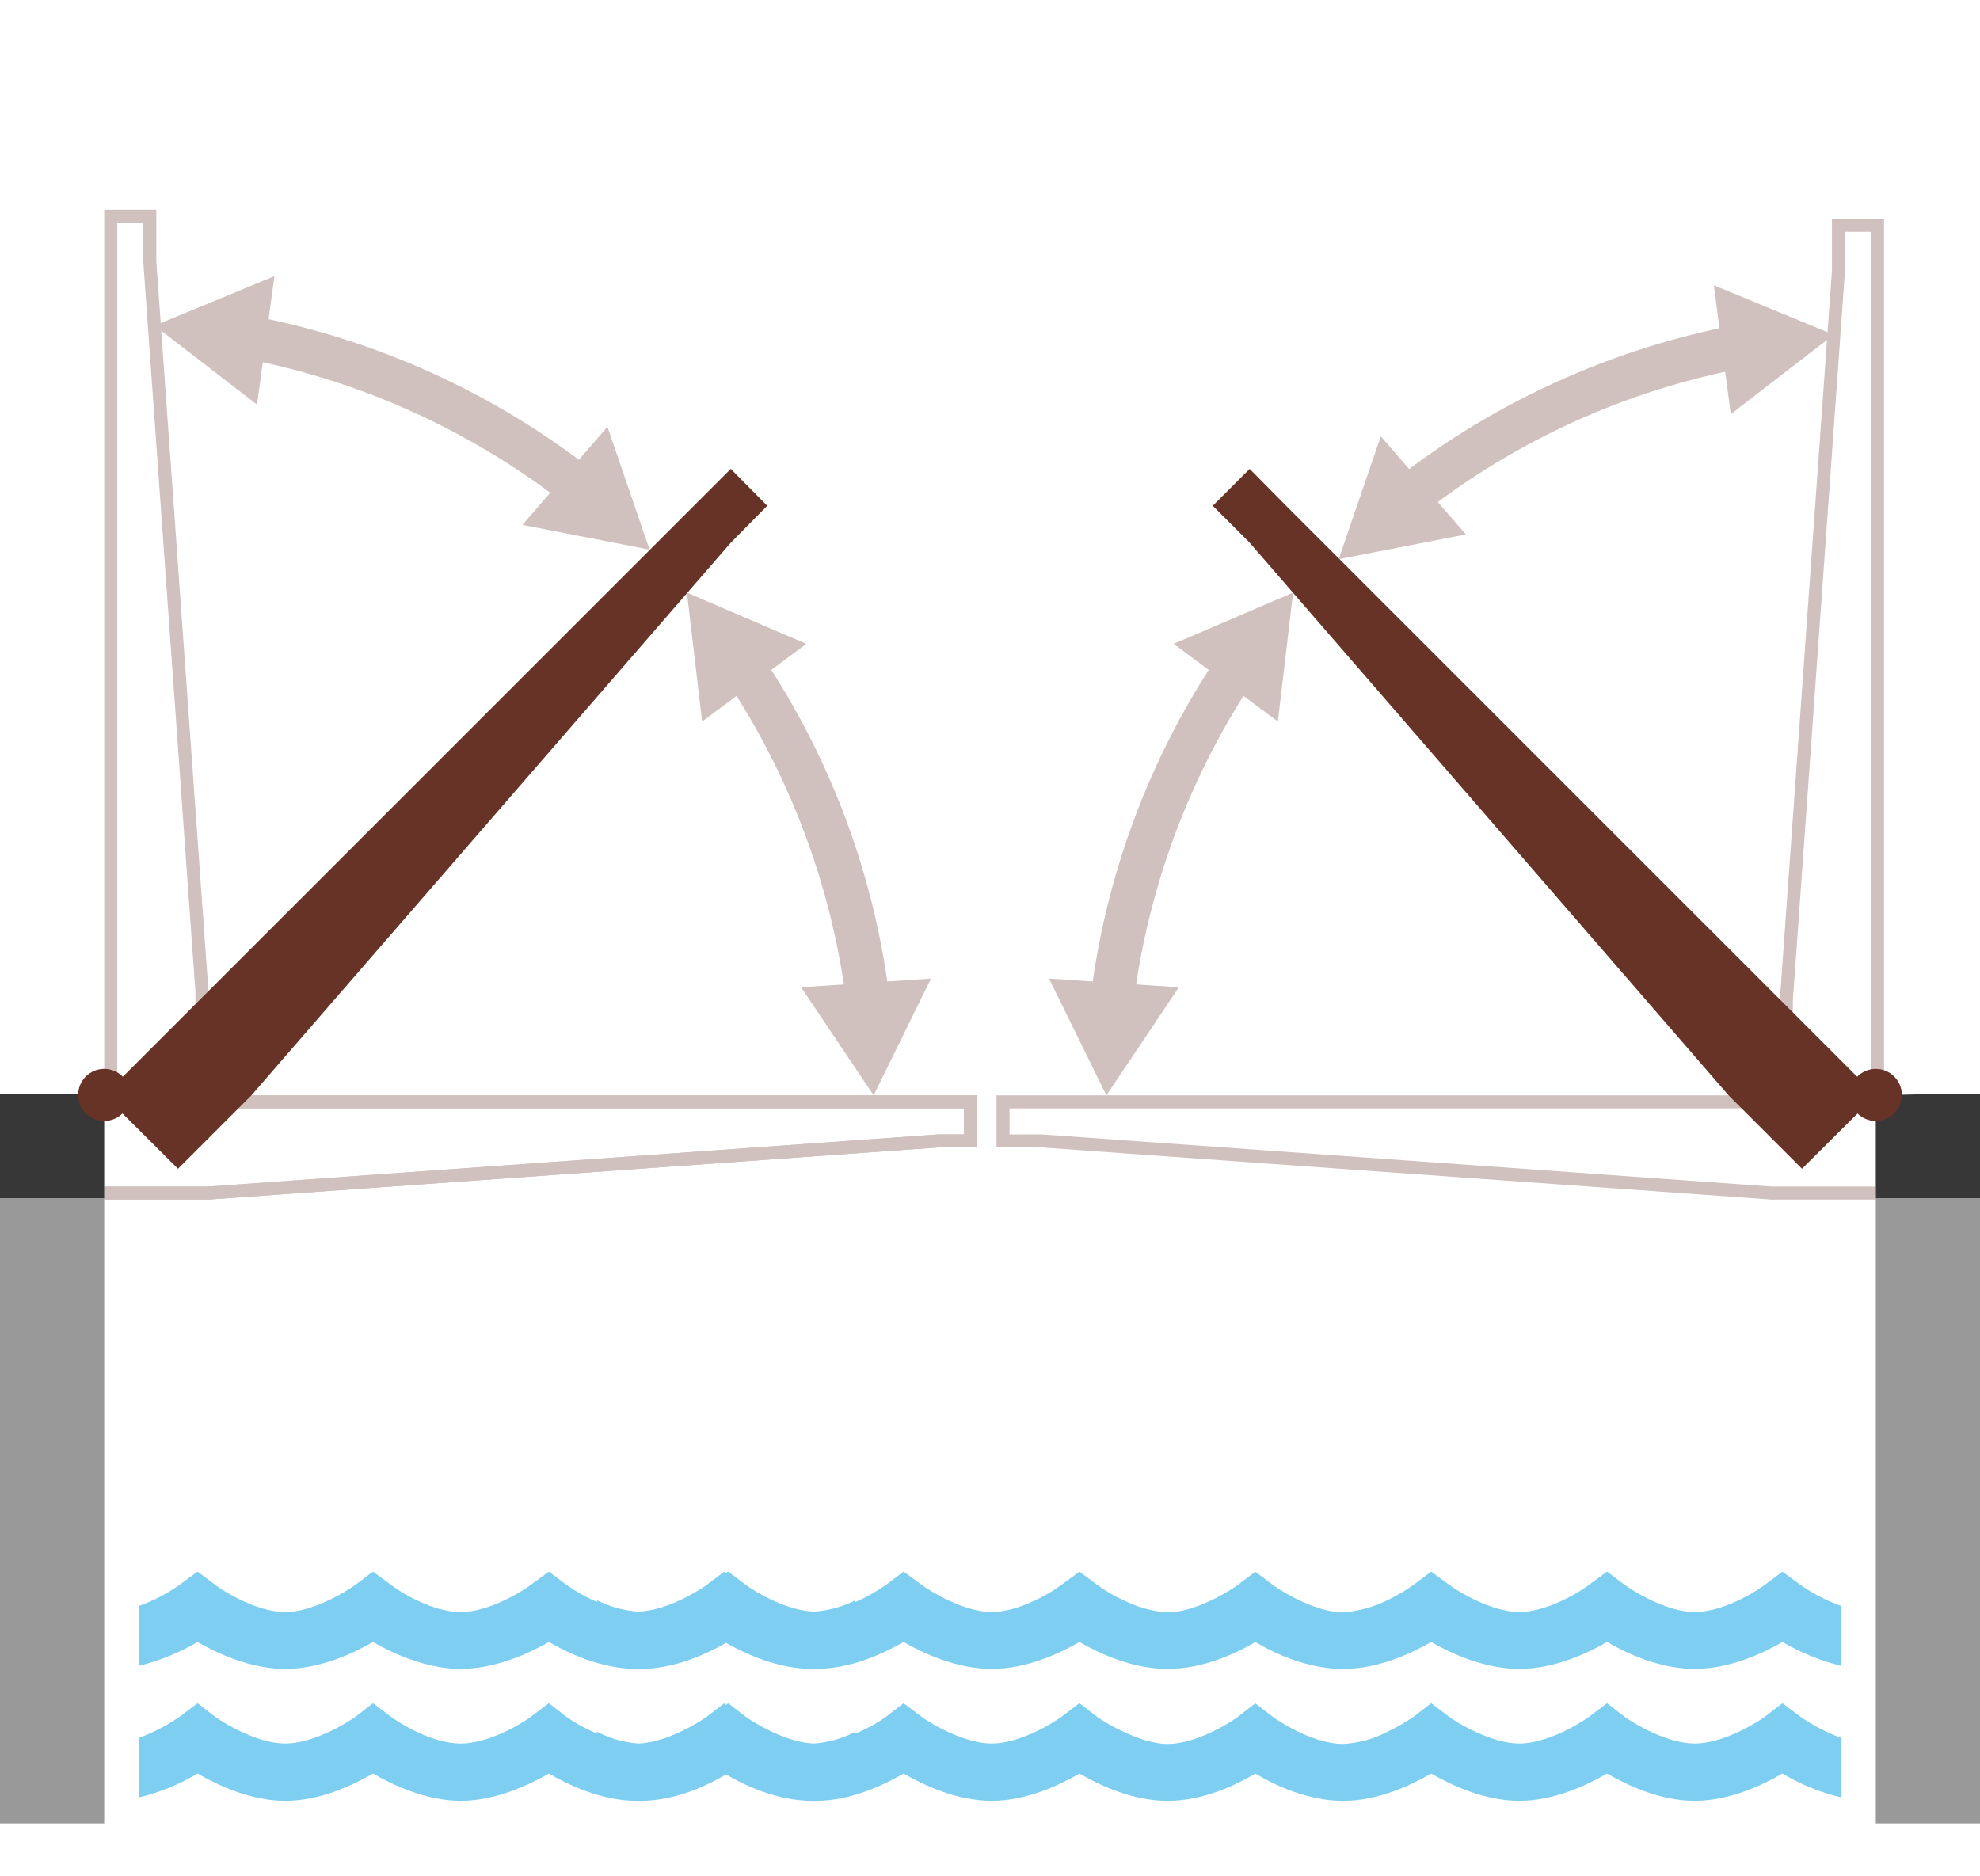
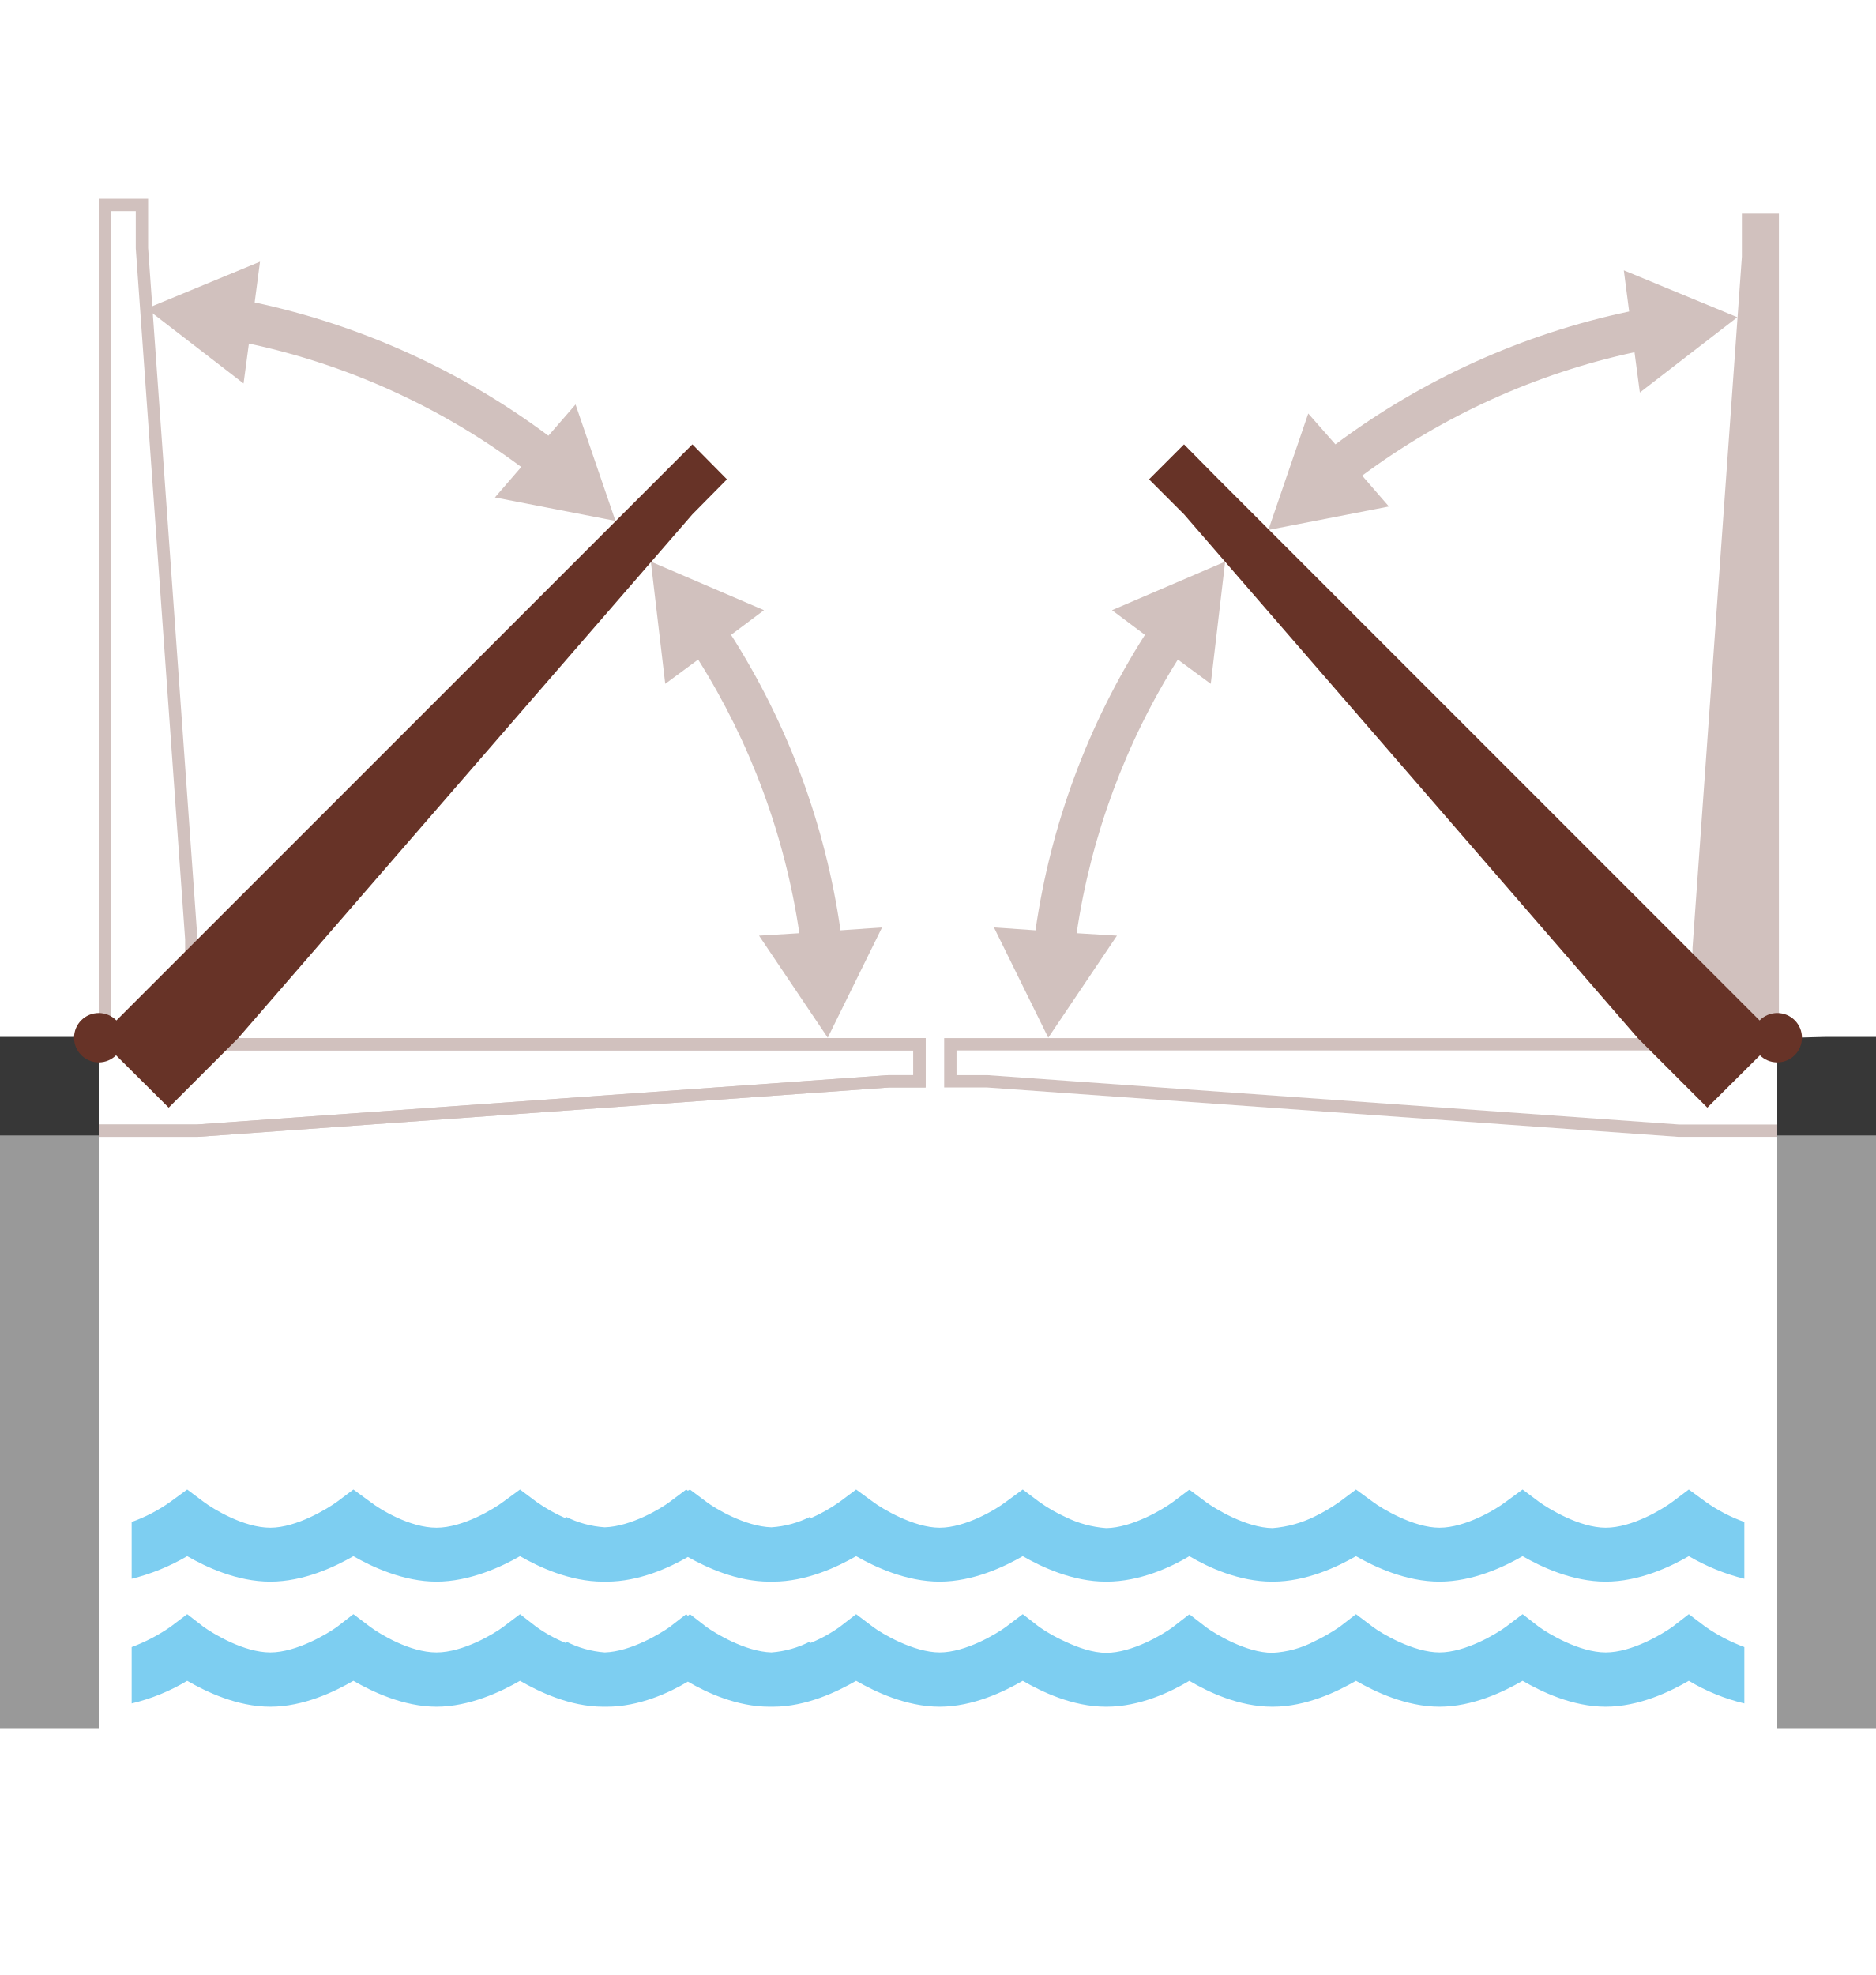
- <svg xmlns="http://www.w3.org/2000/svg" id="fc0f8451-8081-49e1-9670-46d4bbecabbd" data-name="Layer 1" width="456" height="432" viewBox="0 0 456 432">
-   <g>
-     <polygon points="432.4 62.4 432.4 254.4 411.4 254.4 411.4 230.4 423.4 62.4 423.4 51.9 432.4 51.9 432.4 62.4" fill="none" stroke="#d1c1be" stroke-miterlimit="10" stroke-width="3" />
-     <g>
-       <path d="M327.5,118.4l-6.2-7.9A183.1,183.1,0,0,1,400,74.8l1.9,9.9A172,172,0,0,0,327.5,118.4Z" fill="#d1c1be" />
-       <polygon points="337.6 123.1 308.3 128.8 318 100.5 337.6 123.1" fill="#d1c1be" />
-       <polygon points="398.6 95.4 422.3 77.1 394.7 65.7 398.6 95.4" fill="#d1c1be" />
-     </g>
+ <svg xmlns="http://www.w3.org/2000/svg" data-name="Layer 1" height="480" viewBox="0 0 456 480" width="456">
+   <g fill="#d1c1be">
+     <path d="M423.4 51.9v10.5l-12 168v24h21V51.9h-9z" />
+     <path d="M398.6 95.4l23.7-18.3-27.6-11.4 1.3 10a182.2 182.2 0 0 0-71.4 32.3l-6.6-7.5-9.7 28.3 29.3-5.7-6.5-7.5a172.1 172.1 0 0 1 66.2-30z" />
  </g>
-   <polygon points="25.5 60.3 25.5 252.3 46.5 252.3 46.5 228.3 34.5 60.3 34.5 49.8 25.5 49.8 25.5 60.3" fill="none" stroke="#d1c1be" stroke-miterlimit="10" stroke-width="3" />
-   <polyline points="24 274.8 48 274.8 216 262.8 223.5 262.8 223.5 253.8 216 253.8 24 253.8" fill="none" stroke="#d1c1be" stroke-miterlimit="10" stroke-width="3" />
-   <polyline points="24 274.8 48 274.8 216 262.8 223.5 262.8 223.5 253.8 216 253.8 24 253.8" fill="none" stroke="#d1c1be" stroke-miterlimit="10" stroke-width="3" />
-   <g>
-     <path d="M195,231.4a173.6,173.6,0,0,0-27.9-75l8.3-5.5a181.2,181.2,0,0,1,29.5,79.3Z" fill="#d1c1be" />
-     <polygon points="161.7 166.2 158.2 136.5 185.7 148.3 161.7 166.2" fill="#d1c1be" />
-     <polygon points="184.5 227.4 201.2 252.3 214.4 225.4 184.5 227.4" fill="#d1c1be" />
-   </g>
-   <polyline points="432 274.8 408 274.8 240 262.8 231 262.8 231 253.8 240 253.8 432 253.8" fill="none" stroke="#d1c1be" stroke-miterlimit="10" stroke-width="3" />
-   <g>
-     <path d="M261,231.4l-9.9-1.2a181.2,181.2,0,0,1,29.5-79.3l8.3,5.5A173.6,173.6,0,0,0,261,231.4Z" fill="#d1c1be" />
-     <polygon points="270.3 148.3 297.8 136.5 294.3 166.2 270.3 148.3" fill="#d1c1be" />
-     <polygon points="241.6 225.4 254.8 252.3 271.5 227.4 241.6 225.4" fill="#d1c1be" />
-   </g>
-   <g>
-     <path d="M130.4,116.3A173.3,173.3,0,0,0,56,82.5l1.8-9.8a183.5,183.5,0,0,1,78.8,35.7Z" fill="#d1c1be" />
-     <polygon points="139.9 98.3 149.6 126.6 120.3 120.9 139.9 98.3" fill="#d1c1be" />
-     <polygon points="63.2 63.6 35.6 75 59.2 93.2 63.2 63.6" fill="#d1c1be" />
-   </g>
-   <rect x="432" y="276" width="24" height="144" fill="#999" />
-   <rect y="276" width="24" height="144" fill="#999" />
-   <polygon points="456 276 444 276 432 276 432 264 432 252.3 444 252 456 252 456 264 456 276" fill="#373737" />
-   <rect y="252" width="24" height="24" fill="#373737" />
-   <path d="M424,400.3a42.6,42.6,0,0,1-9.4-4.9l-4.1-3.1-4,3.1c-2.4,1.7-9.8,6.2-16.2,6.2s-14-4.6-16.2-6.2l-4-3.1-4.1,3.1c-2.3,1.7-9.8,6.2-16.1,6.2s-14.1-4.6-16.2-6.2l-4.1-3.1-4,3.1a44.2,44.2,0,0,1-6.1,3.5h0a24.7,24.7,0,0,1-10.2,2.8c-6.4,0-13.9-4.6-16.1-6.2l-4-3.1H289l-4,3.1c-2.3,1.7-9.8,6.2-16.1,6.2-3.3,0-6.9-1.3-9.9-2.7h0a38.9,38.9,0,0,1-6.4-3.6l-4-3.1-4.1,3.1c-2.3,1.7-9.8,6.2-16.1,6.2s-14.1-4.6-16.2-6.2l-4.1-3.1-4,3.1a34.7,34.7,0,0,1-7.1,3.9v-.4a24.6,24.6,0,0,1-9.5,2.7c-6.4-.2-13.7-4.7-15.8-6.2l-4-3.1-.5.4-.4-.4-4,3.1c-2.1,1.5-9.4,6-15.8,6.2a24.6,24.6,0,0,1-9.5-2.7v.4a34.7,34.7,0,0,1-7.1-3.9l-4-3.1-4.1,3.1c-2.1,1.6-9.7,6.2-16.2,6.2s-13.8-4.5-16.1-6.2l-4.1-3.1-4,3.1c-2.2,1.6-9.8,6.2-16.2,6.2s-13.8-4.5-16.2-6.2l-4-3.1-4.1,3.1a42.6,42.6,0,0,1-9.4,4.9V414a47.8,47.8,0,0,0,13.5-5.5c4.5,2.6,12.1,6.3,20.2,6.3s15.7-3.7,20.2-6.3c4.5,2.6,12.2,6.3,20.2,6.3s15.8-3.7,20.3-6.3c4.5,2.6,12.1,6.3,20.2,6.3h.9c7.8,0,15.2-3.4,19.7-6.1,4.6,2.7,12,6.1,19.8,6.1h.9c8.1,0,15.7-3.7,20.2-6.3,4.5,2.6,12.2,6.3,20.3,6.3s15.7-3.7,20.2-6.3c4.5,2.6,12.1,6.3,20.2,6.3h.2c8,0,15.6-3.6,20.1-6.3,4.5,2.7,12.1,6.3,20.1,6.3h.2c8.1,0,15.7-3.7,20.2-6.3,4.5,2.6,12.2,6.3,20.3,6.3s15.7-3.7,20.2-6.3c4.5,2.6,12.1,6.3,20.2,6.3s15.7-3.7,20.2-6.3A47.8,47.8,0,0,0,424,414Z" fill="#7dcef1" />
-   <path d="M424,369.9a38.6,38.6,0,0,1-9.4-4.9l-4.1-3-4,3c-2.4,1.8-9.8,6.3-16.2,6.3s-14-4.7-16.2-6.3l-4-3-4.1,3c-2.3,1.8-9.8,6.3-16.1,6.3s-14.1-4.7-16.2-6.3l-4.1-3-4,3a42.5,42.5,0,0,1-6.1,3.6h0a28.2,28.2,0,0,1-10.2,2.8c-6.4-.1-13.9-4.7-16.1-6.3l-4-3H289l-4,3c-2.3,1.7-9.8,6.2-16.1,6.3a26.6,26.6,0,0,1-9.9-2.7h0a37.7,37.7,0,0,1-6.4-3.7l-4-3-4.1,3c-2.3,1.8-9.8,6.3-16.1,6.3s-14.1-4.7-16.2-6.3l-4.1-3-4,3a39.3,39.3,0,0,1-7.1,4v-.4a24.5,24.5,0,0,1-9.5,2.6c-6.4-.2-13.7-4.6-15.8-6.2l-4-3-.5.3-.4-.3-4,3c-2.1,1.6-9.4,6-15.8,6.2a24.5,24.5,0,0,1-9.5-2.6v.4a39.3,39.3,0,0,1-7.1-4l-4-3-4.1,3c-2.1,1.6-9.7,6.3-16.2,6.3S92.3,366.8,90,365l-4.1-3-4,3c-2.2,1.6-9.8,6.3-16.2,6.3s-13.8-4.5-16.2-6.3l-4-3-4.1,3a38.6,38.6,0,0,1-9.4,4.9v13.8a50.9,50.9,0,0,0,13.5-5.5c4.5,2.6,12.1,6.2,20.2,6.2s15.7-3.6,20.2-6.2c4.5,2.6,12.2,6.2,20.2,6.2s15.8-3.6,20.3-6.2c4.5,2.6,12.1,6.2,20.2,6.2h.9c7.8,0,15.2-3.4,19.7-6,4.6,2.6,12,6,19.8,6h.9c8.1,0,15.7-3.6,20.2-6.2,4.5,2.6,12.2,6.2,20.3,6.2s15.7-3.6,20.2-6.2c4.5,2.6,12.1,6.2,20.2,6.2h.2c8,0,15.6-3.5,20.1-6.2,4.5,2.7,12.1,6.2,20.1,6.2h.2c8.1,0,15.7-3.6,20.2-6.2,4.5,2.6,12.2,6.2,20.3,6.2s15.7-3.6,20.2-6.2c4.5,2.6,12.1,6.2,20.2,6.2s15.7-3.6,20.2-6.2a50.9,50.9,0,0,0,13.5,5.5Z" fill="#7dcef1" />
-   <circle cx="24" cy="252.2" r="6" fill="#673327" />
-   <polygon points="159.8 116.5 24 252.3 41 269.2 57.9 252.3 168.3 125 176.7 116.5 168.3 108 159.8 116.5" fill="#673327" />
-   <circle cx="432" cy="252.2" r="6" fill="#673327" />
-   <polygon points="296.2 116.5 432 252.3 415 269.2 398.1 252.3 287.8 125 279.3 116.5 287.8 108 296.2 116.5" fill="#673327" />
+   <path fill="none" stroke="#d1c1be" stroke-miterlimit="10" stroke-width="3" d="M25.5 60.3v192h21v-24l-12-168V49.8h-9v10.5zM24 274.8h24l168-12h7.5v-9H24" />
+   <path fill="none" stroke="#d1c1be" stroke-miterlimit="10" stroke-width="3" d="M24 274.8h24l168-12h7.5v-9H24" />
+   <path d="M204.3 226.1a181.6 181.6 0 0 0-26.6-71.8l8-6-27.5-11.8 3.5 29.7 8-5.9a172.1 172.1 0 0 1 24.6 66.5l-9.8.6 16.7 24.8 13.2-26.8z" fill="#d1c1be" />
+   <path fill="none" stroke="#d1c1be" stroke-miterlimit="10" stroke-width="3" d="M432 274.8h-24l-168-12h-9v-9h201" />
+   <path d="M294.3 166.2l3.5-29.7-27.5 11.8 8 6a181.6 181.6 0 0 0-26.6 71.8l-10.1-.7 13.2 26.8 16.7-24.8-9.8-.6a172.1 172.1 0 0 1 24.6-66.5zM149.6 126.6l-9.7-28.3-6.6 7.6a183.8 183.8 0 0 0-71.4-32.4l1.3-9.9L35.6 75l23.6 18.2 1.3-9.7a170.8 170.8 0 0 1 66.2 30l-6.4 7.4z" fill="#d1c1be" />
+   <path fill="#999" d="M432 276h24v144h-24zM0 276h24v144H0z" />
+   <path fill="#373737" d="M456 276h-24v-23.7l12-.3h12v24zM0 252h24v24H0z" />
+   <path d="M424 400.3a42.6 42.6 0 0 1-9.4-4.9l-4.1-3.1-4 3.1c-2.4 1.7-9.8 6.2-16.2 6.2s-14-4.6-16.2-6.2l-4-3.1-4.1 3.1c-2.3 1.7-9.8 6.2-16.1 6.2s-14.1-4.6-16.2-6.2l-4.1-3.1-4 3.1a44.2 44.2 0 0 1-6.1 3.5 24.7 24.7 0 0 1-10.2 2.8c-6.4 0-13.9-4.6-16.1-6.2l-4-3.1h-.2l-4 3.1c-2.3 1.7-9.8 6.2-16.1 6.2-3.3 0-6.9-1.3-9.9-2.7a38.9 38.9 0 0 1-6.4-3.6l-4-3.1-4.1 3.1c-2.3 1.7-9.8 6.2-16.1 6.2s-14.1-4.6-16.2-6.2l-4.1-3.1-4 3.1a34.7 34.7 0 0 1-7.1 3.9v-.4a24.6 24.6 0 0 1-9.5 2.7c-6.4-.2-13.7-4.7-15.8-6.2l-4-3.1-.5.4-.4-.4-4 3.1c-2.1 1.5-9.4 6-15.8 6.2a24.6 24.6 0 0 1-9.5-2.7v.4a34.7 34.7 0 0 1-7.1-3.9l-4-3.1-4.1 3.1c-2.1 1.6-9.7 6.2-16.2 6.2s-13.8-4.5-16.1-6.2l-4.1-3.1-4 3.1c-2.2 1.6-9.8 6.2-16.2 6.2s-13.8-4.5-16.2-6.2l-4-3.1-4.1 3.1a42.6 42.6 0 0 1-9.4 4.9V414a47.8 47.8 0 0 0 13.5-5.5c4.5 2.6 12.1 6.3 20.2 6.3s15.7-3.7 20.2-6.3c4.5 2.6 12.2 6.3 20.2 6.3s15.8-3.7 20.3-6.3c4.5 2.6 12.1 6.3 20.2 6.3h.9c7.8 0 15.2-3.4 19.7-6.1 4.6 2.7 12 6.1 19.8 6.1h.9c8.1 0 15.7-3.7 20.2-6.3 4.5 2.6 12.2 6.3 20.3 6.3s15.7-3.7 20.2-6.3c4.5 2.6 12.1 6.3 20.2 6.3h.2c8 0 15.6-3.6 20.1-6.3 4.5 2.7 12.1 6.3 20.1 6.3h.2c8.1 0 15.7-3.7 20.2-6.3 4.5 2.6 12.2 6.3 20.3 6.3s15.7-3.7 20.2-6.3c4.5 2.6 12.1 6.3 20.2 6.3s15.7-3.7 20.2-6.3A47.8 47.8 0 0 0 424 414zM424 369.9a38.6 38.6 0 0 1-9.4-4.9l-4.1-3-4 3c-2.4 1.8-9.8 6.3-16.2 6.3s-14-4.7-16.2-6.3l-4-3-4.1 3c-2.3 1.8-9.8 6.3-16.1 6.3s-14.1-4.7-16.2-6.3l-4.1-3-4 3a42.5 42.5 0 0 1-6.1 3.6 28.2 28.2 0 0 1-10.2 2.8c-6.4-.1-13.9-4.7-16.1-6.3l-4-3h-.2l-4 3c-2.3 1.7-9.8 6.2-16.1 6.3a26.6 26.6 0 0 1-9.9-2.7 37.7 37.7 0 0 1-6.4-3.7l-4-3-4.1 3c-2.3 1.8-9.8 6.3-16.1 6.3s-14.1-4.7-16.2-6.3l-4.1-3-4 3a39.3 39.3 0 0 1-7.1 4v-.4a24.5 24.5 0 0 1-9.5 2.6c-6.4-.2-13.7-4.6-15.8-6.2l-4-3-.5.3-.4-.3-4 3c-2.1 1.6-9.4 6-15.8 6.2a24.5 24.5 0 0 1-9.5-2.6v.4a39.3 39.3 0 0 1-7.1-4l-4-3-4.1 3c-2.1 1.6-9.7 6.3-16.2 6.3S92.3 366.8 90 365l-4.1-3-4 3c-2.2 1.6-9.8 6.3-16.2 6.3s-13.8-4.5-16.2-6.3l-4-3-4.1 3a38.6 38.6 0 0 1-9.4 4.9v13.8a50.9 50.9 0 0 0 13.5-5.5c4.5 2.6 12.1 6.2 20.2 6.2s15.7-3.6 20.2-6.2c4.5 2.6 12.2 6.2 20.2 6.2s15.8-3.6 20.3-6.2c4.5 2.6 12.1 6.2 20.2 6.2h.9c7.8 0 15.2-3.4 19.7-6 4.6 2.6 12 6 19.8 6h.9c8.1 0 15.7-3.6 20.2-6.2 4.5 2.6 12.2 6.2 20.3 6.2s15.7-3.6 20.2-6.2c4.5 2.6 12.1 6.2 20.2 6.2h.2c8 0 15.6-3.5 20.1-6.2 4.5 2.7 12.1 6.2 20.1 6.2h.2c8.1 0 15.7-3.6 20.2-6.2 4.5 2.6 12.2 6.2 20.3 6.2s15.7-3.6 20.2-6.2c4.5 2.6 12.1 6.2 20.2 6.2s15.7-3.6 20.2-6.2a50.9 50.9 0 0 0 13.5 5.5z" fill="#7dcef1" />
+   <circle cx="24" cy="252.2" fill="#673327" r="6" />
+   <path fill="#673327" d="M159.8 116.5L24 252.3l17 16.9 16.9-16.9L168.3 125l8.4-8.5-8.4-8.5-8.5 8.5z" />
+   <circle cx="432" cy="252.2" fill="#673327" r="6" />
+   <path fill="#673327" d="M296.2 116.5L432 252.3l-17 16.9-16.9-16.9L287.8 125l-8.5-8.5 8.5-8.5 8.4 8.5z" />
+   <text font-family="RijksoverheidSansWebText-Bold, RijksoverheidSansWebText, sans-serif" font-size="24" font-weight="700" text-anchor="middle" x="228" y="465" />
</svg>
